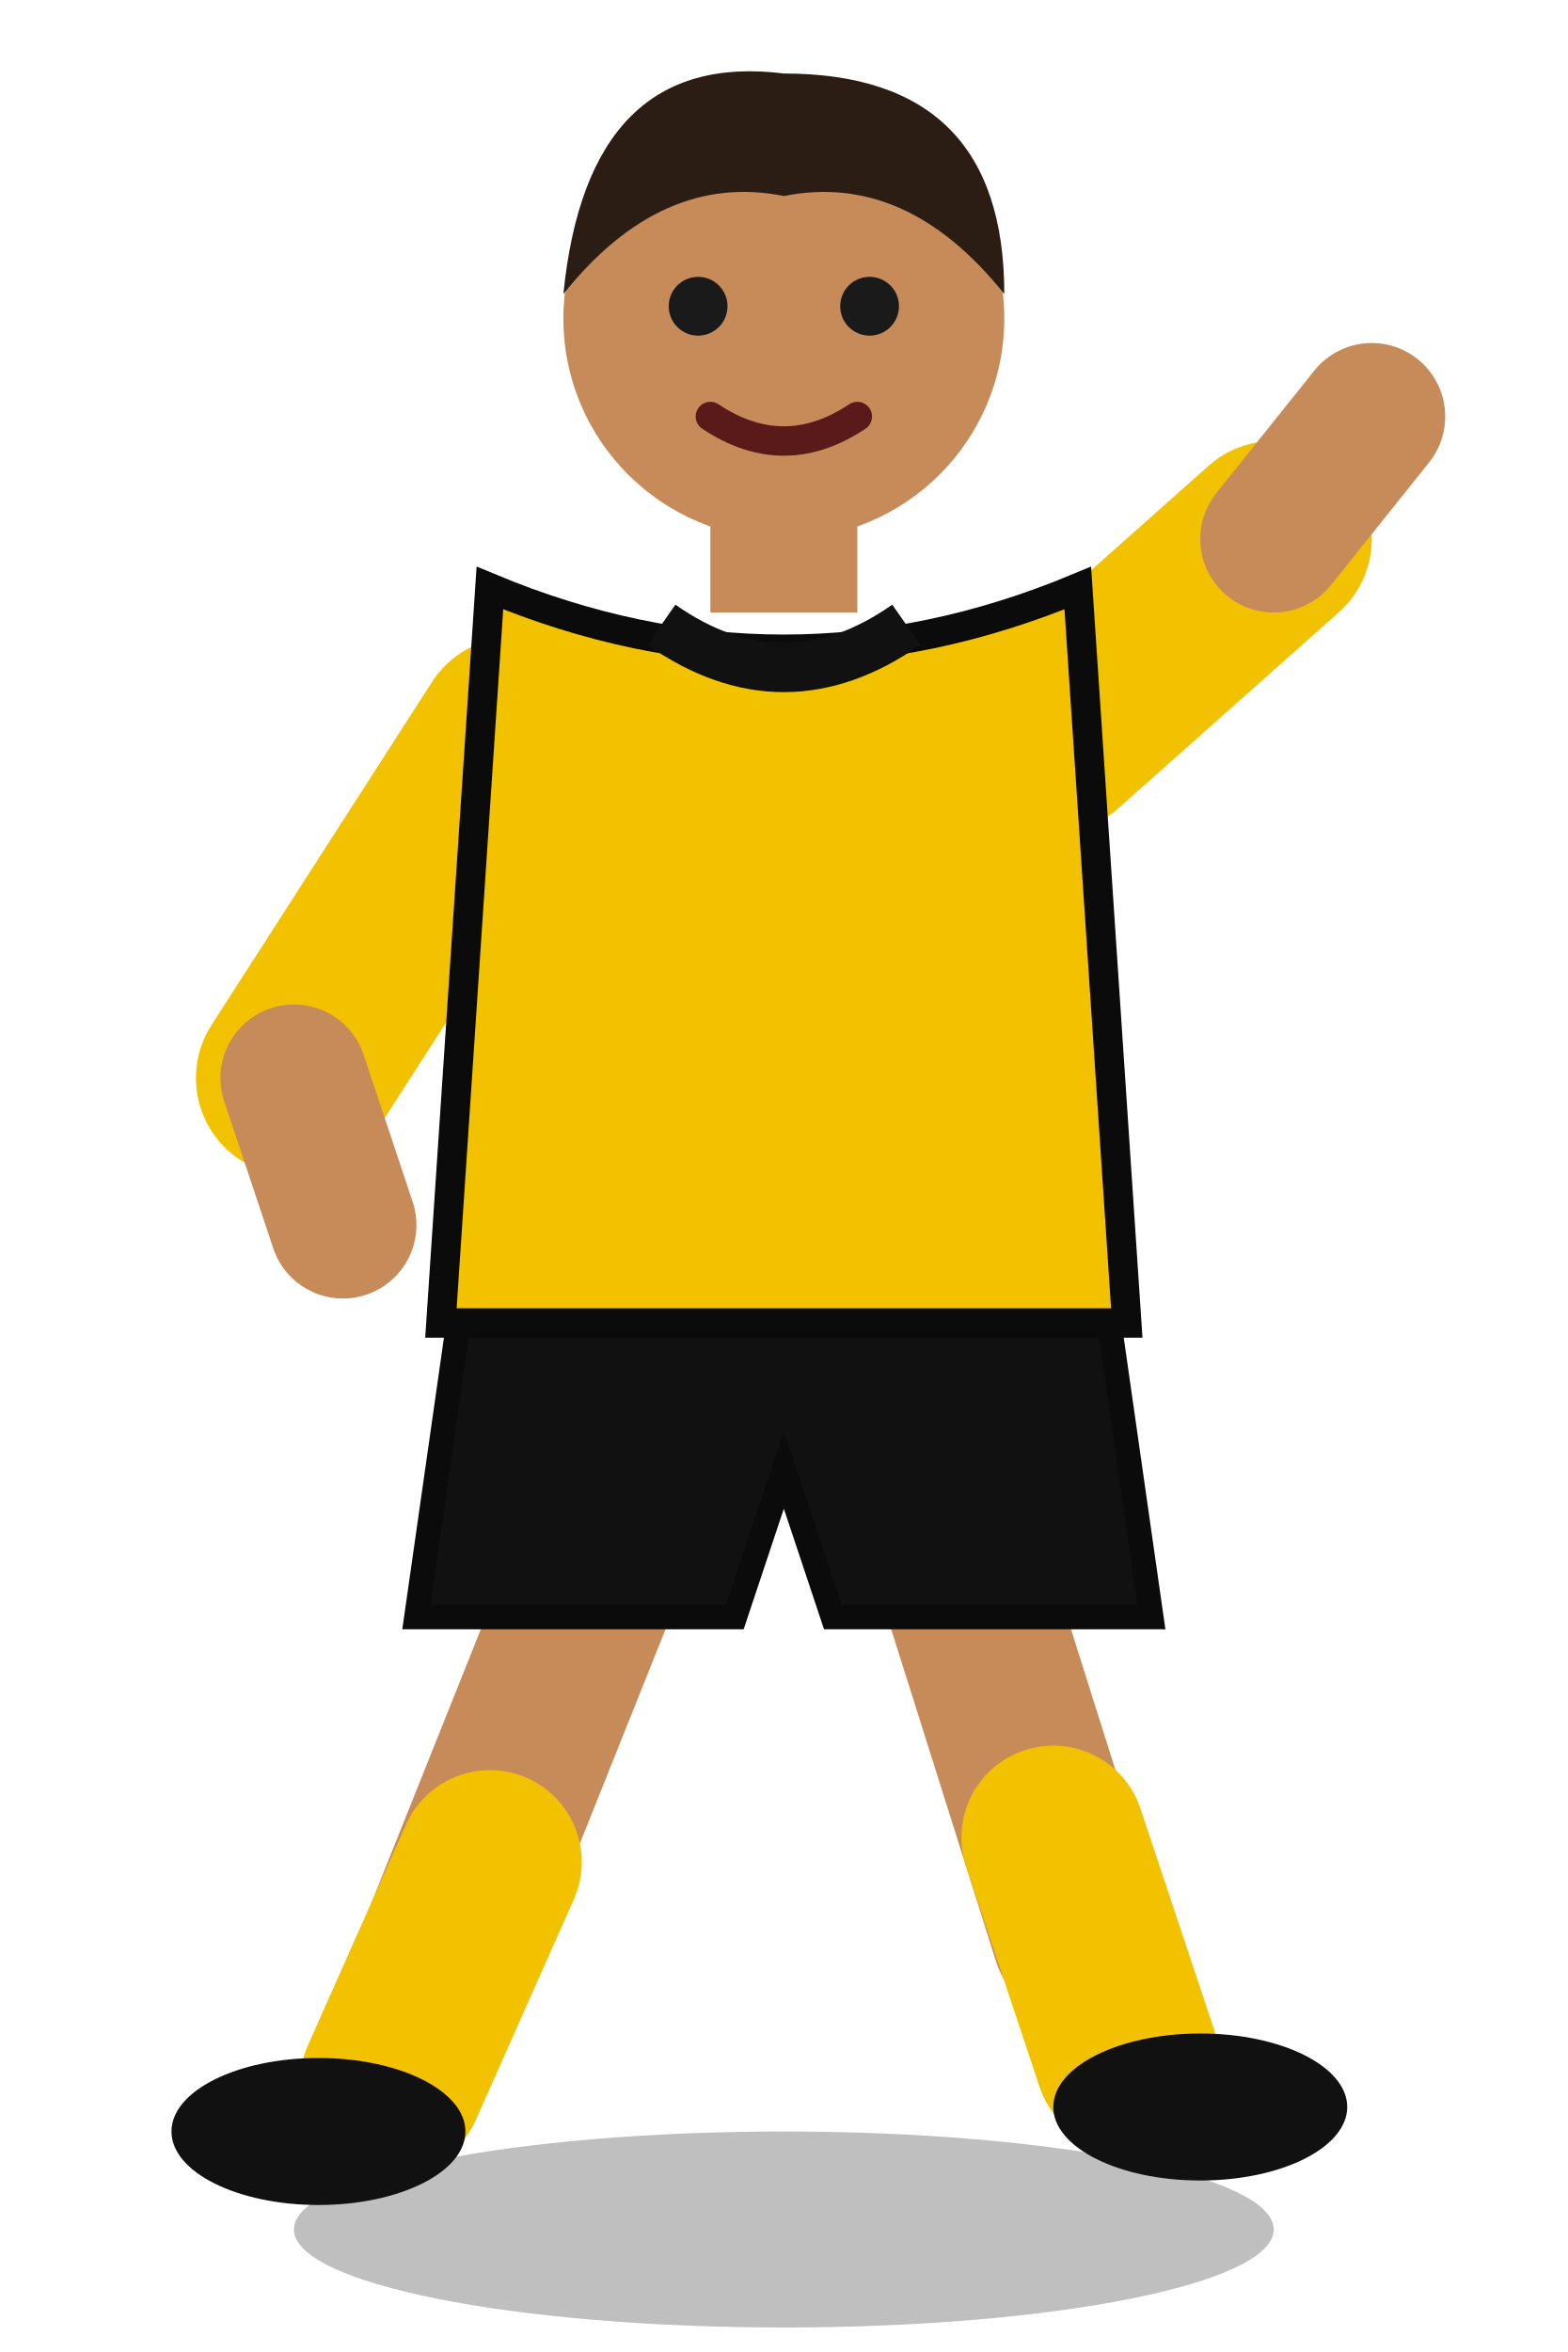
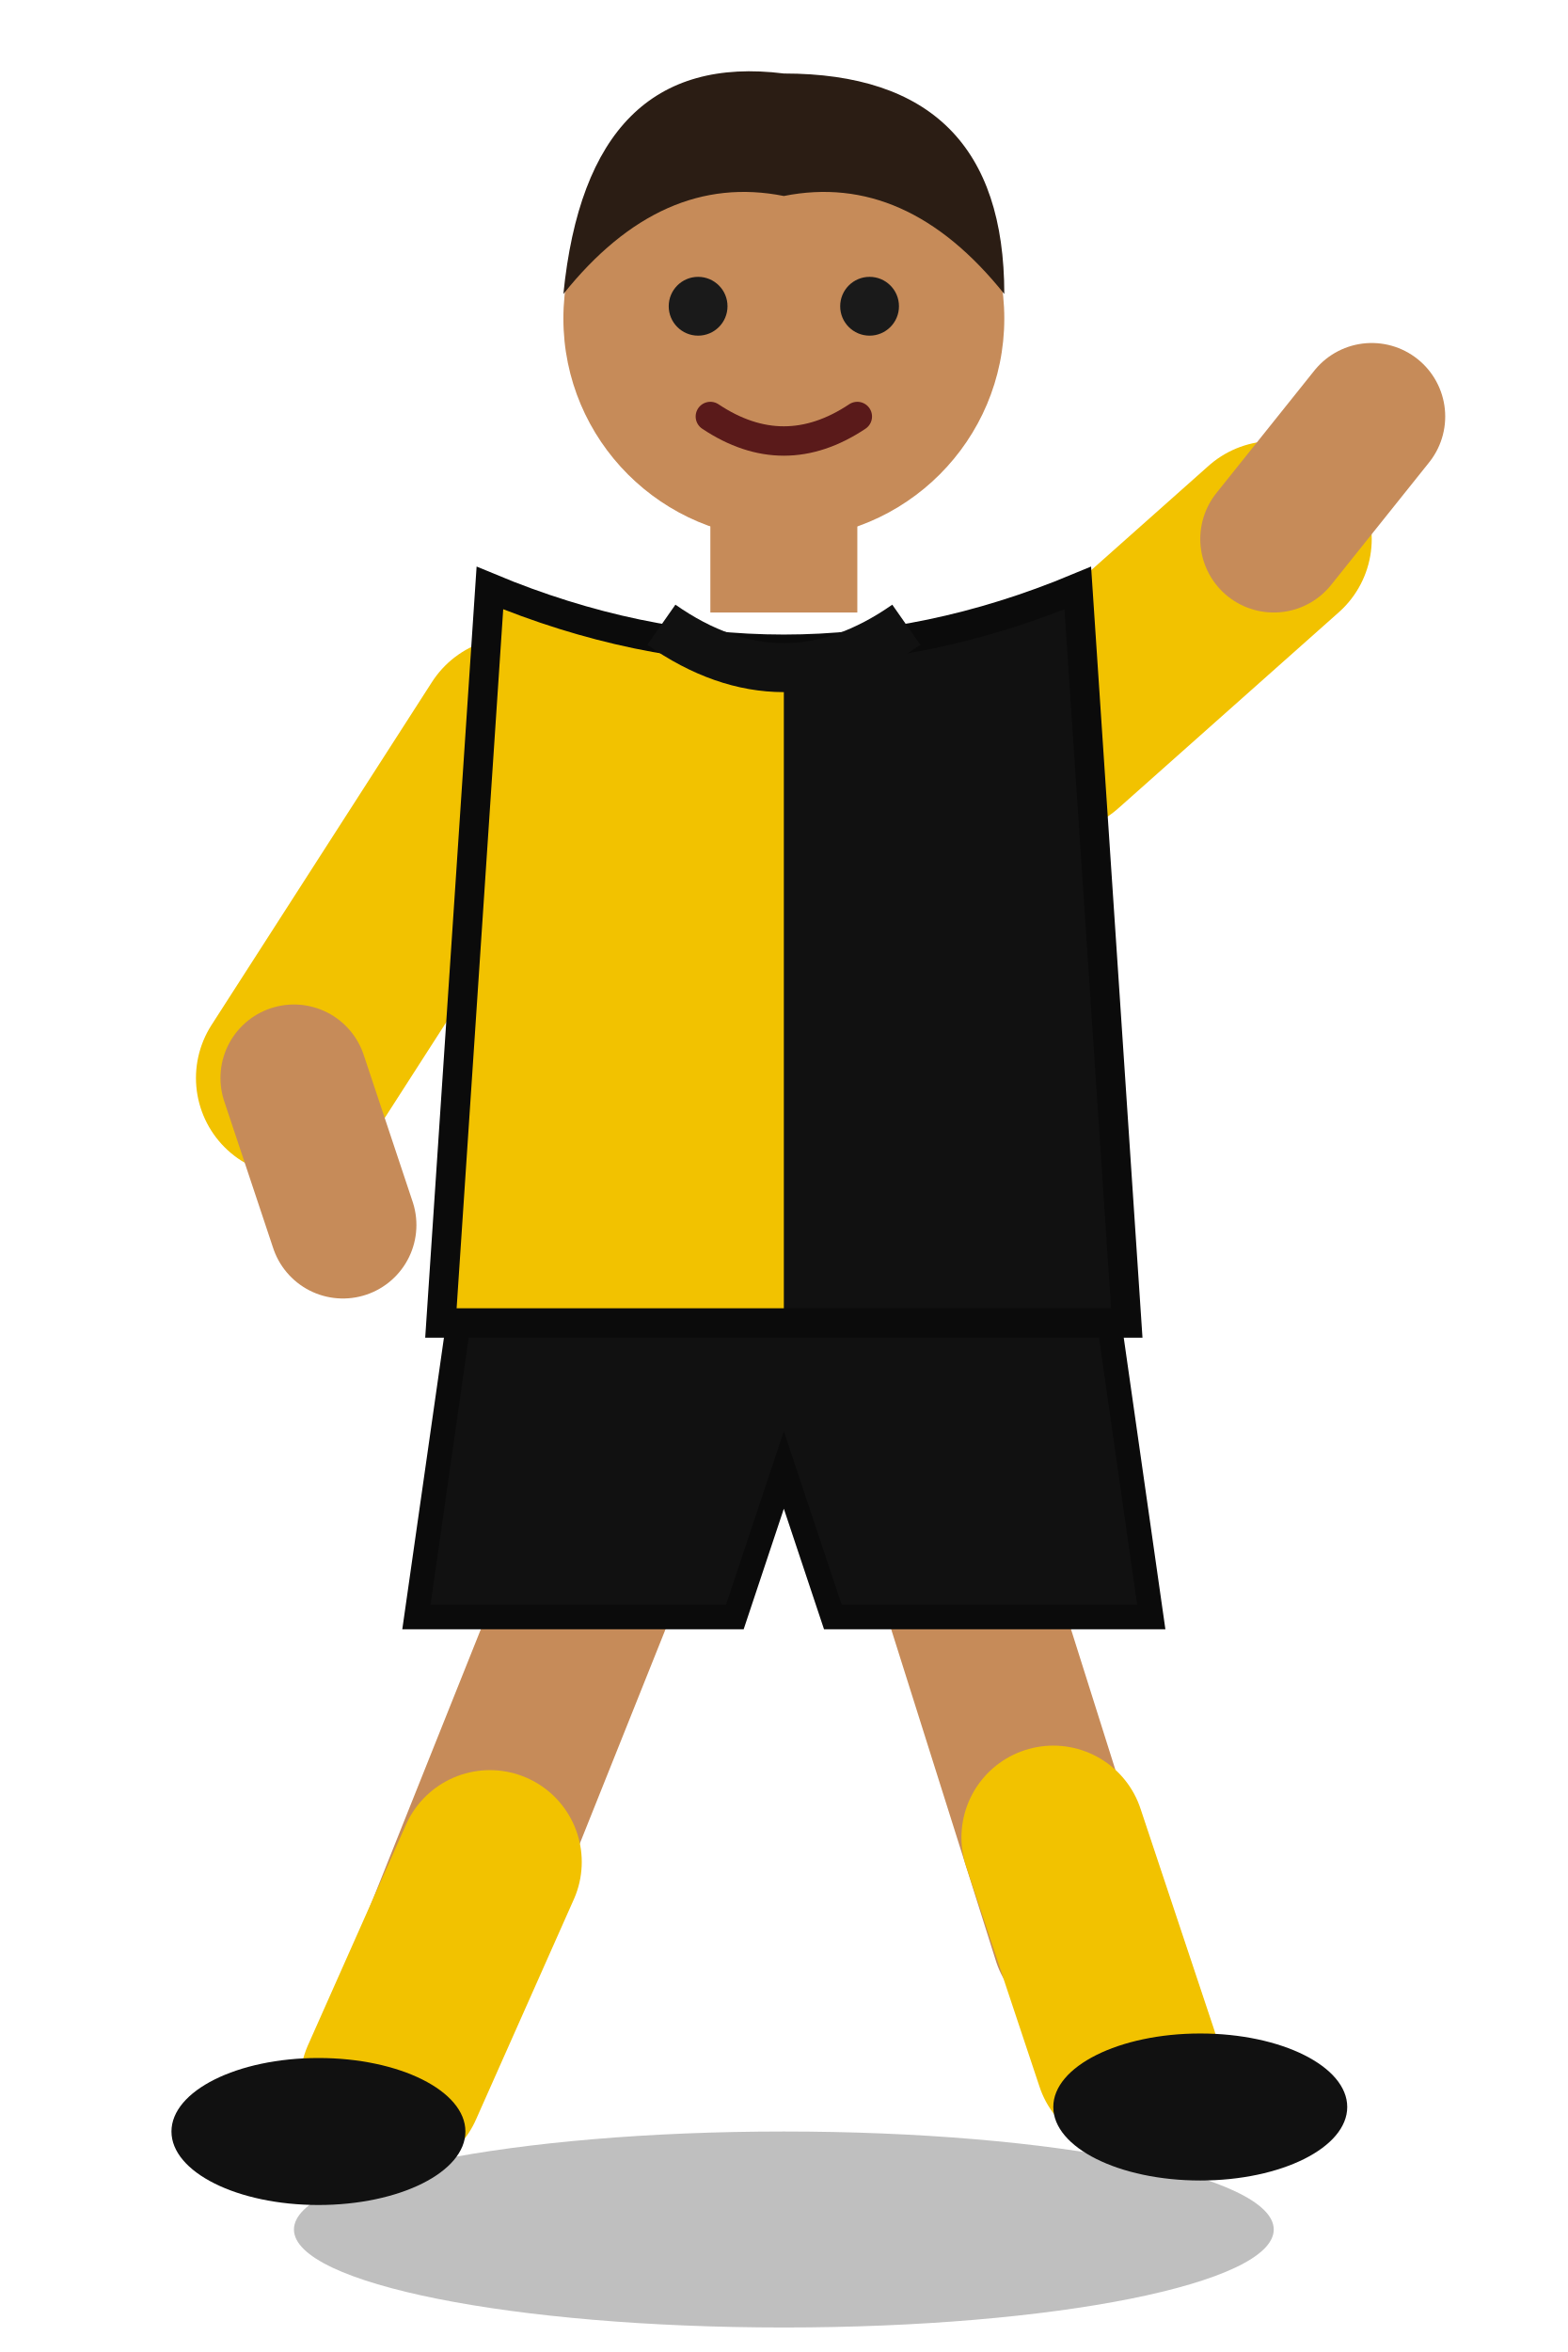
<svg xmlns="http://www.w3.org/2000/svg" width="64" height="96" viewBox="0 0 64 96">
  <ellipse cx="32" cy="91" rx="20" ry="4" fill="#000" opacity=".25" />
  <path d="M26 60 L18 80" stroke="#C68B59" stroke-width="7" stroke-linecap="round" />
  <path d="M38 60 L44 79" stroke="#C68B59" stroke-width="7" stroke-linecap="round" />
  <path d="M20 76 L16 85" stroke="#F2C200" stroke-width="7.5" stroke-linecap="round" />
  <path d="M43 75 L46 84" stroke="#F2C200" stroke-width="7.5" stroke-linecap="round" />
  <ellipse cx="13" cy="87" rx="6" ry="3" fill="#111" />
  <ellipse cx="49" cy="86" rx="6" ry="3" fill="#111" />
  <path d="M19 52 L45 52 L47 66 L34 66 L32 60 L30 66 L17 66 Z" fill="#111111" stroke="#0B0B0B" stroke-width="1" />
  <path d="M21 30 L12 44" stroke="#F2C200" stroke-width="8" stroke-linecap="round" />
  <path d="M12 44 L14 50" stroke="#C68B59" stroke-width="6" stroke-linecap="round" />
  <path d="M43 30 L52 22" stroke="#F2C200" stroke-width="8" stroke-linecap="round" />
  <path d="M52 22 L56 17" stroke="#C68B59" stroke-width="6" stroke-linecap="round" />
  <defs>
    <clipPath id="b">
      <path d="M20 24 Q32 29 44 24 L46 54 L18 54 Z" />
    </clipPath>
  </defs>
  <g clip-path="url(#b)">
-     <rect x="16" y="22" width="32" height="34" fill="#F2C200" />
-     <rect x="16" y="22" width="32" height="34" fill="#F2C200" />
+     <rect x="16" y="22" width="32" height="34" fill="#111111" />
+     <rect x="16" y="22" width="16.00" height="34" fill="#F2C200" />
  </g>
  <path d="M20 24 Q32 29 44 24 L46 54 L18 54 Z" fill="none" stroke="#0B0B0B" stroke-width="1.2" />
  <path d="M27 25.5 Q32 29 37 25.5" fill="none" stroke="#111111" stroke-width="2" />
  <rect x="29" y="19" width="6" height="6" fill="#C68B59" />
  <circle cx="32" cy="13" r="9" fill="#C68B59" />
  <path d="M23 12 Q24 2 32 3 Q41 3 41 12 Q37 7 32 8 Q27 7 23 12 Z" fill="#2B1D14" />
  <path d="M29 17 Q32 19 35 17" fill="none" stroke="#5A1A1A" stroke-width="1.2" stroke-linecap="round" />
  <circle cx="28.5" cy="12.5" r="1.2" fill="#1A1A1A" />
  <circle cx="35.5" cy="12.5" r="1.2" fill="#1A1A1A" />
</svg>
